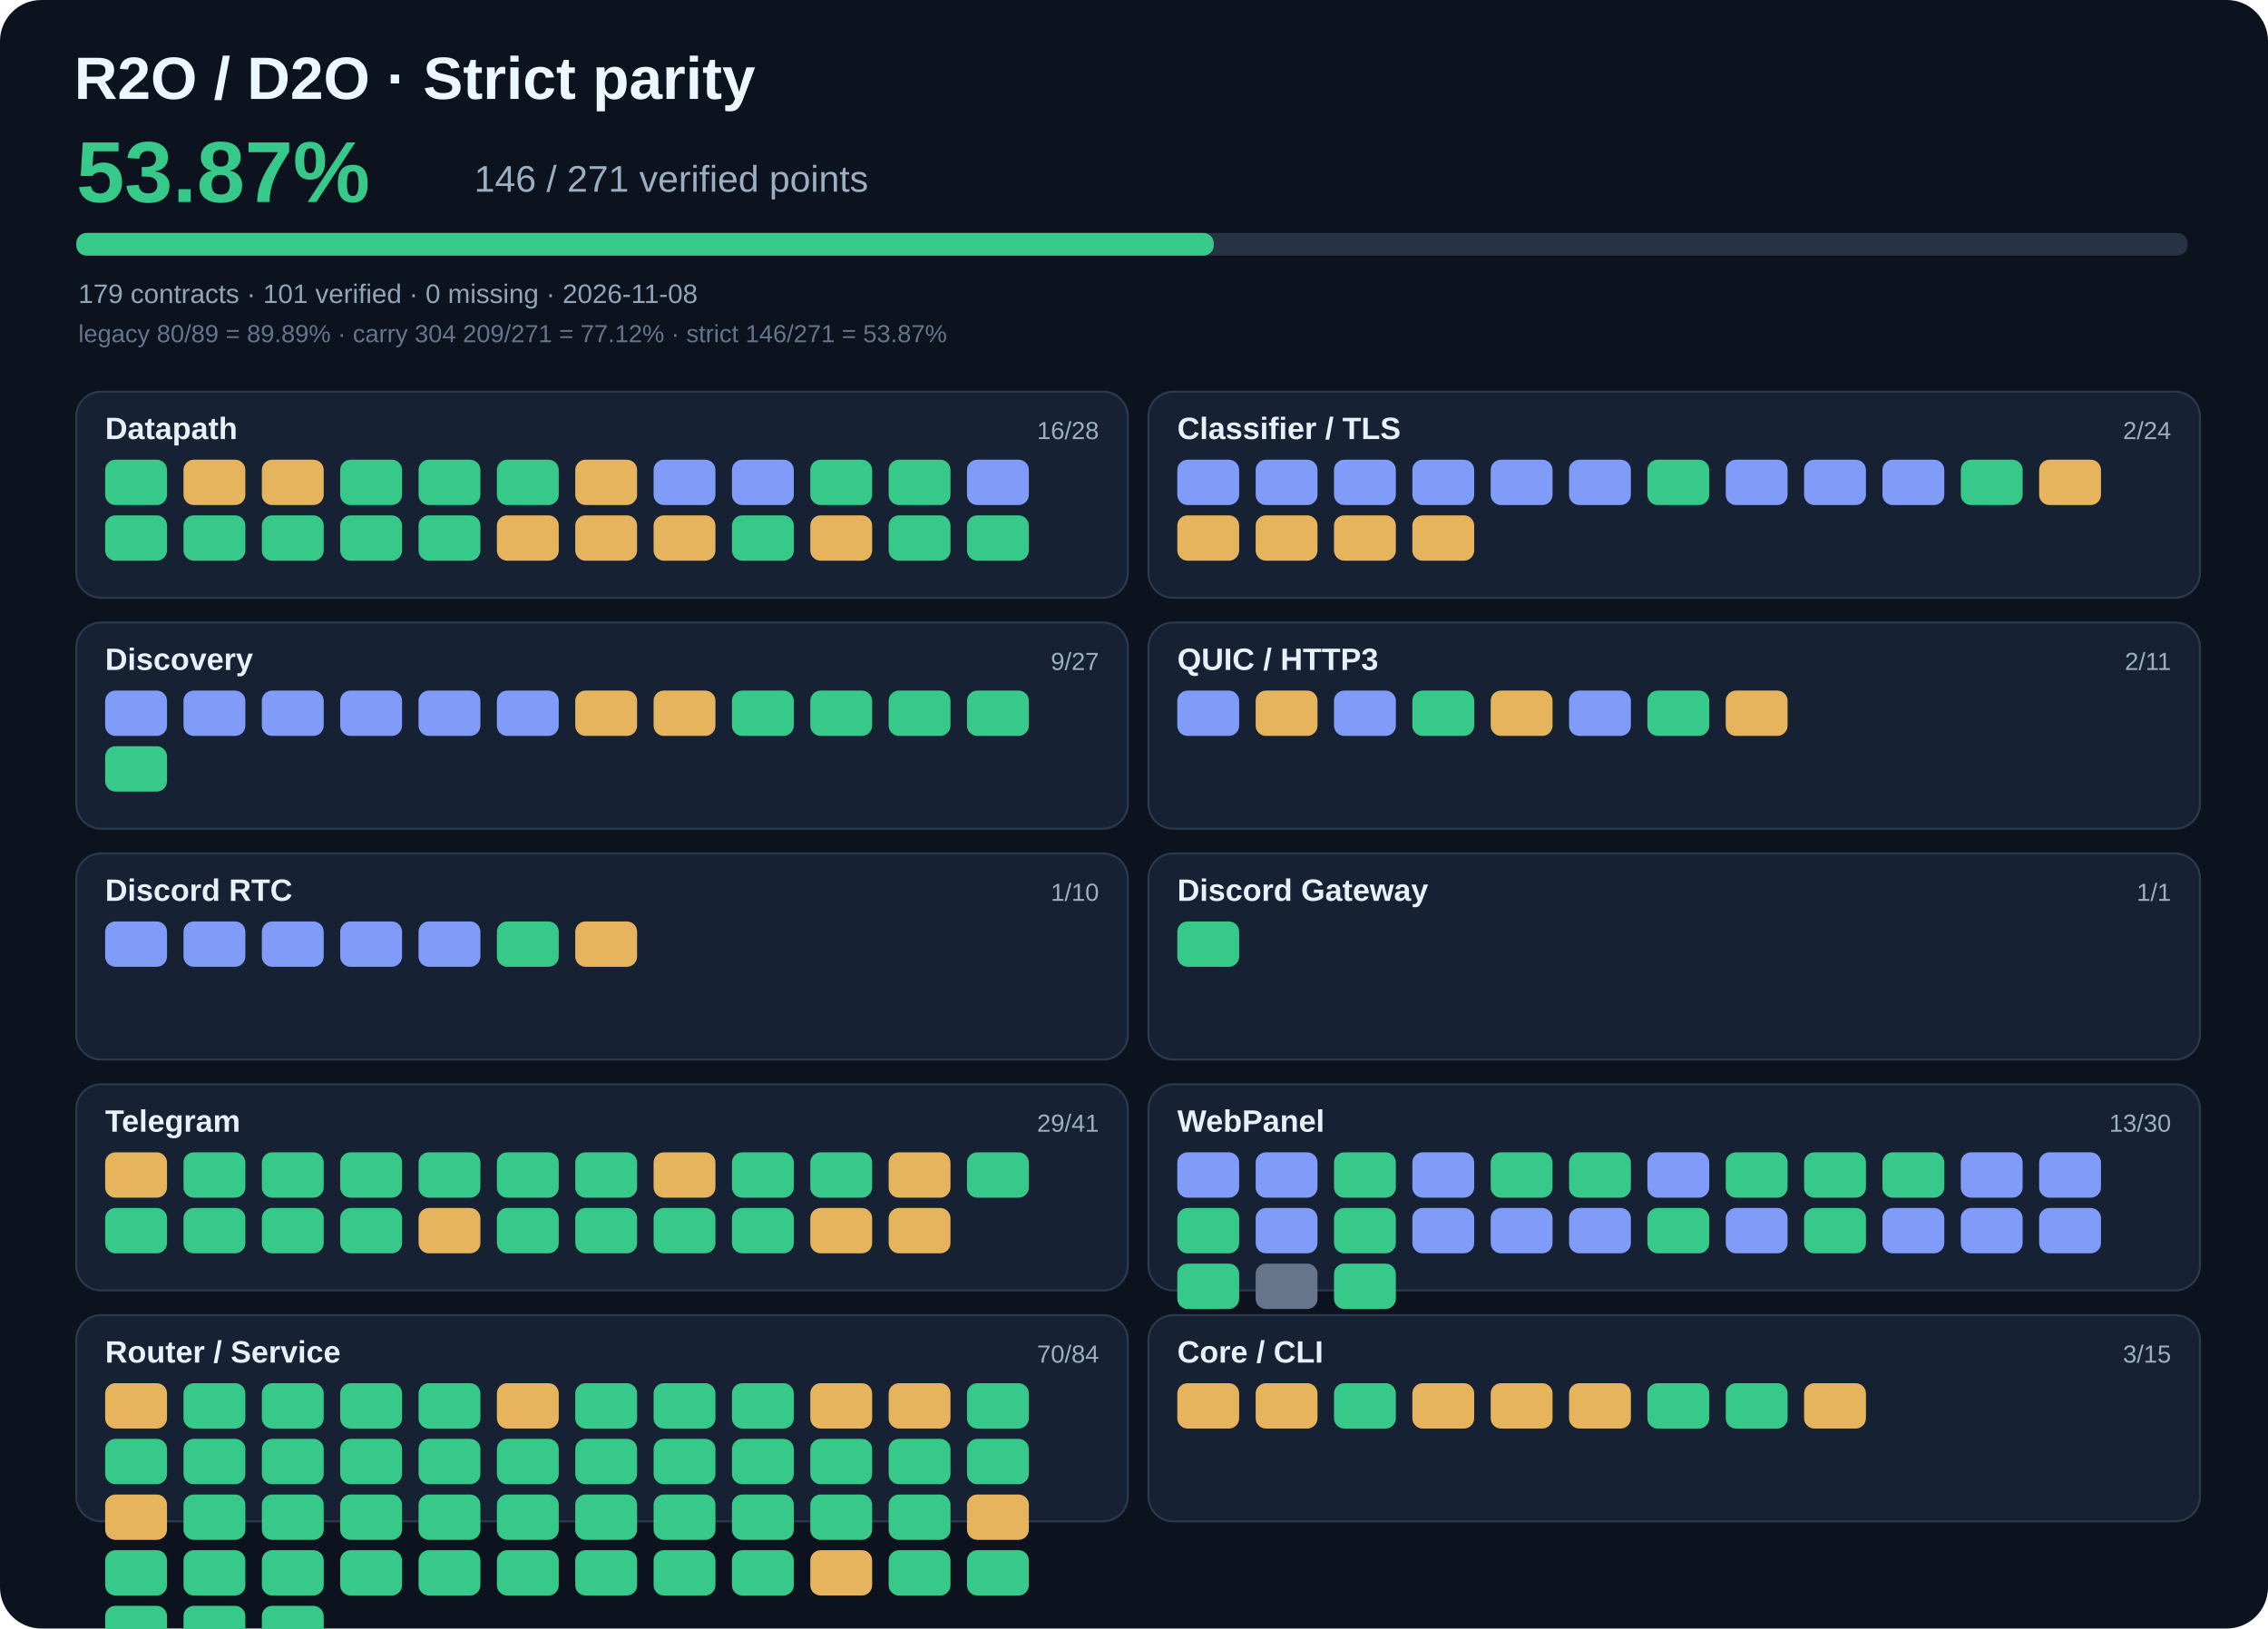
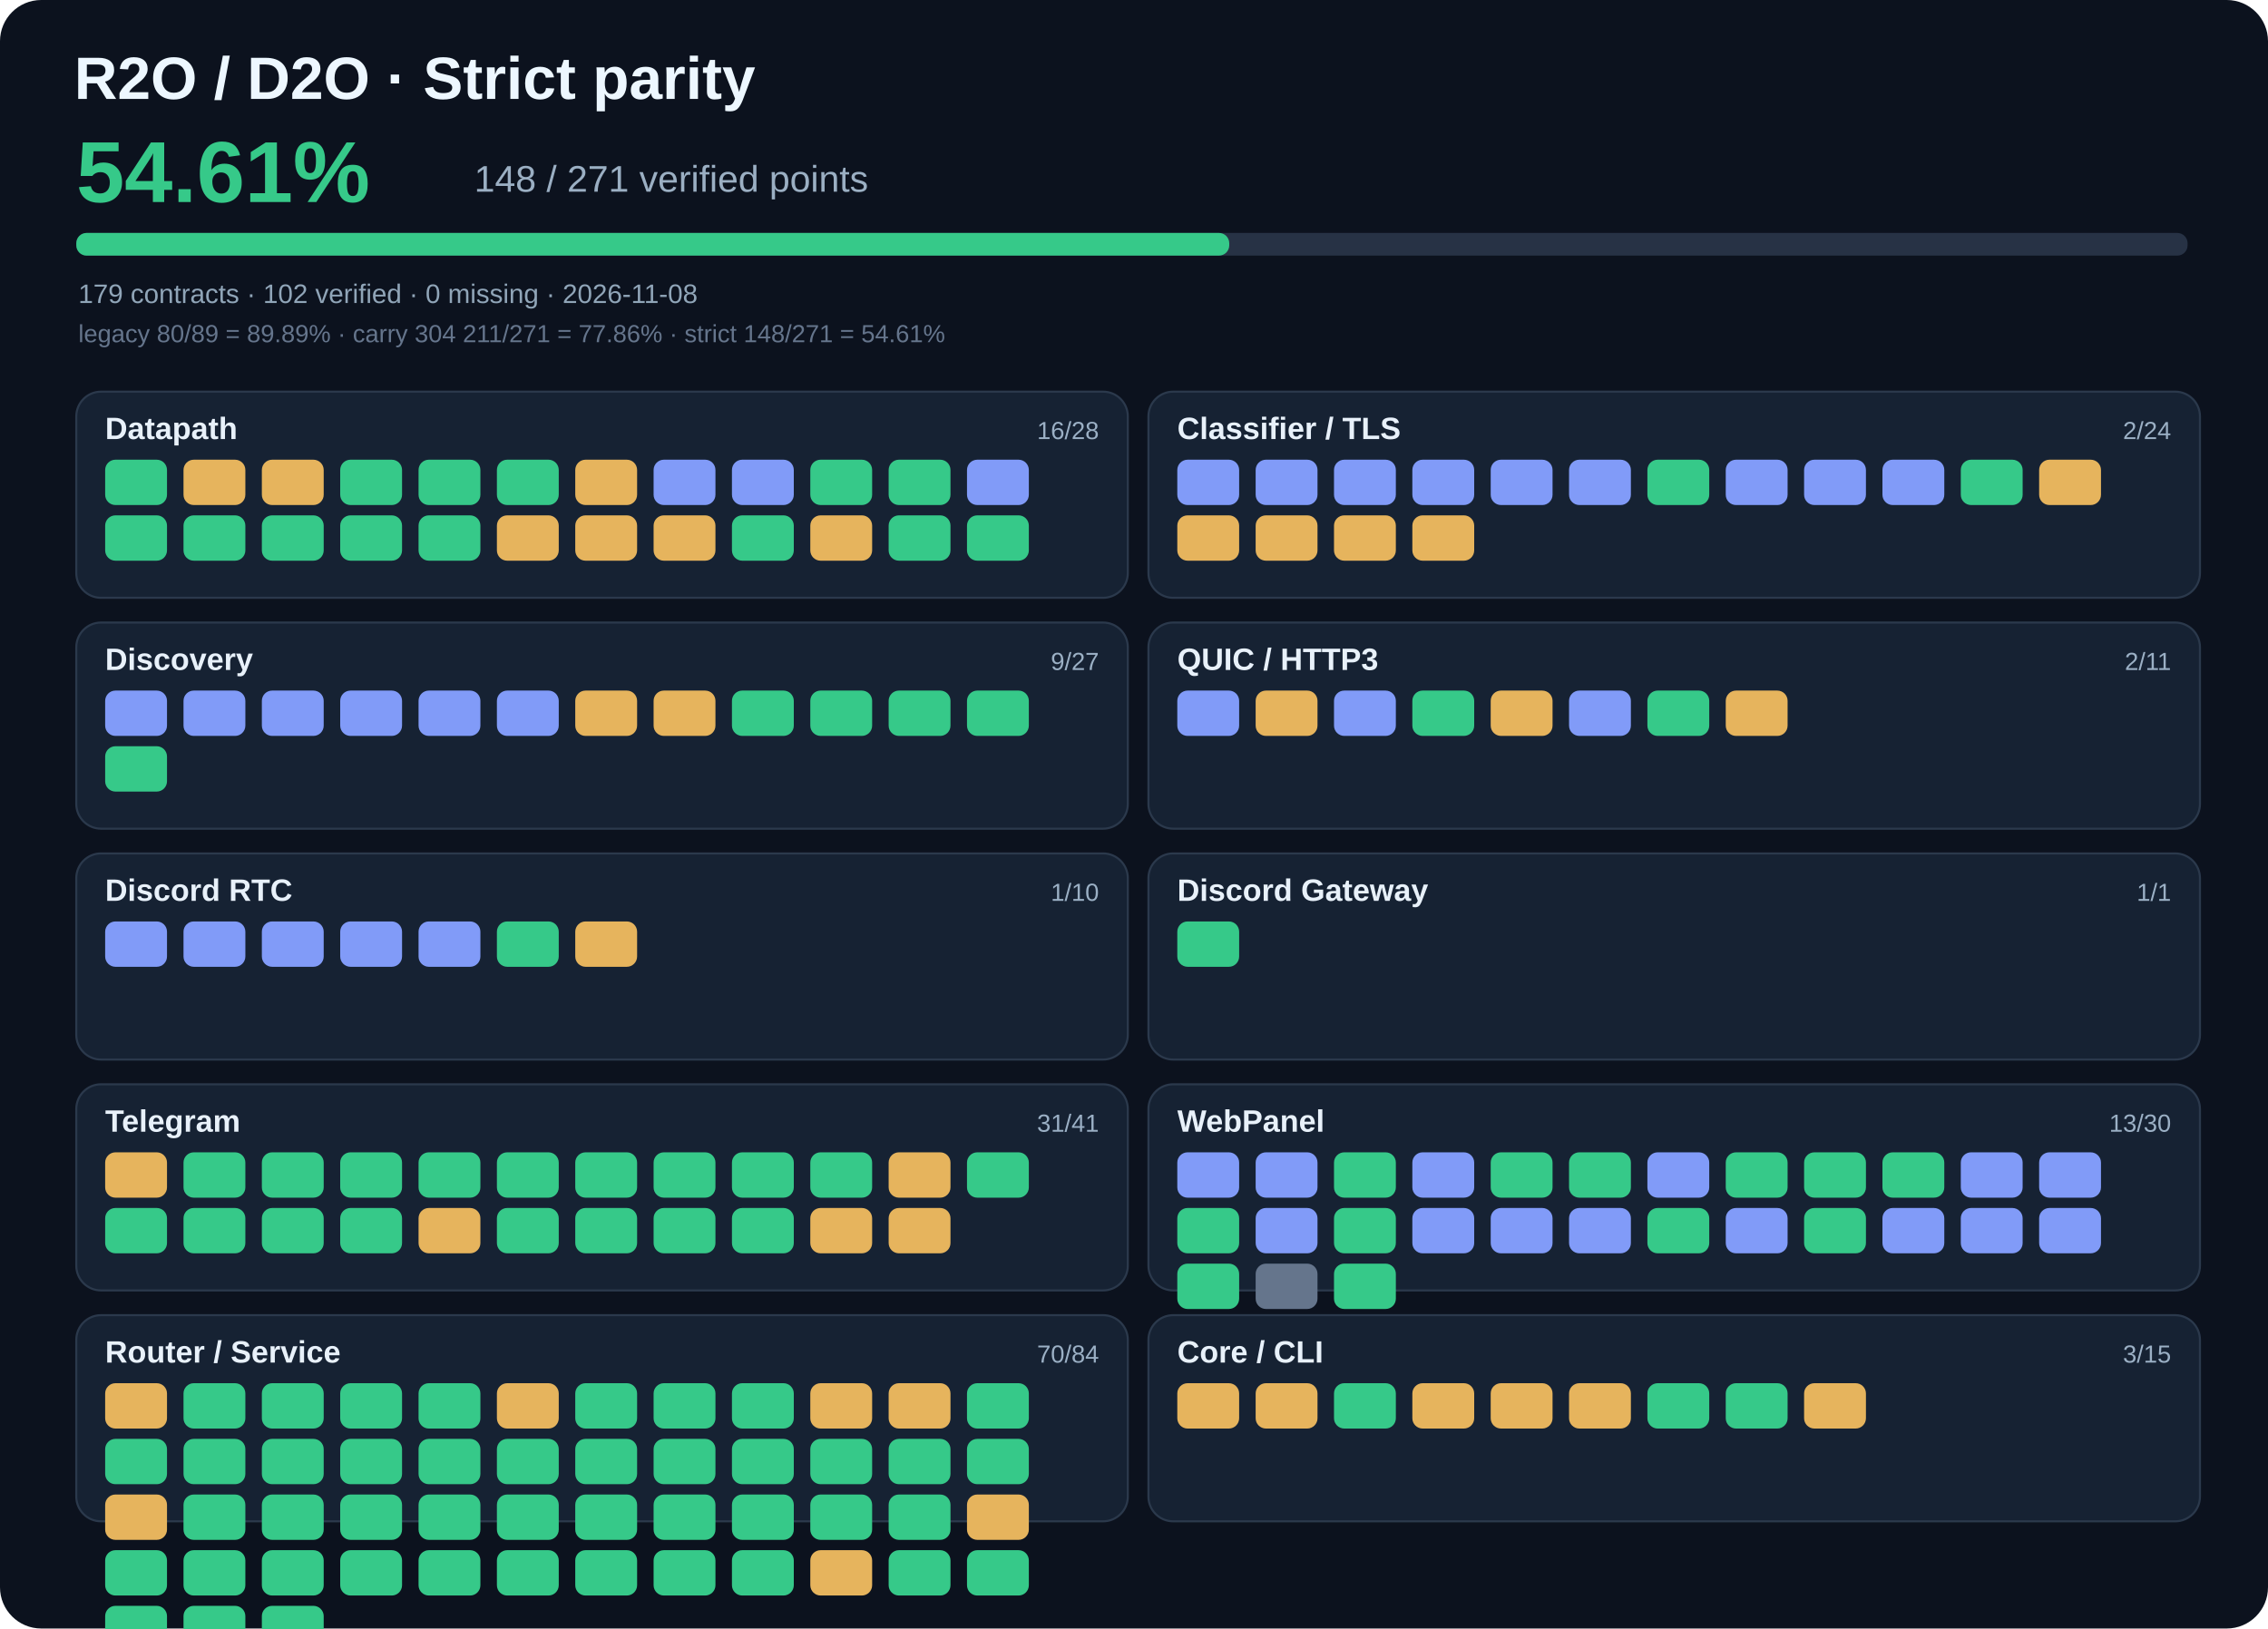
- <svg xmlns="http://www.w3.org/2000/svg" viewBox="0 0 1100 790" width="1100" height="790" role="img" aria-label="R2O strict parity 53.87%">
+ <svg xmlns="http://www.w3.org/2000/svg" viewBox="0 0 1100 790" width="1100" height="790" role="img" aria-label="R2O strict parity 54.61%">
  <rect width="1100" height="790" rx="20" fill="#0c121e" />
  <text x="36" y="48" fill="#edf7ff" font-family="Arial,sans-serif" font-size="29" font-weight="700">R2O / D2O · Strict parity</text>
-   <text x="37" y="98" fill="#36c989" font-family="Arial,sans-serif" font-size="42" font-weight="700">53.87%</text>
-   <text x="230" y="93" fill="#9bafc3" font-family="Arial,sans-serif" font-size="18">146 / 271 verified points</text>
+   <text x="37" y="98" fill="#36c989" font-family="Arial,sans-serif" font-size="42" font-weight="700">54.61%</text>
+   <text x="230" y="93" fill="#9bafc3" font-family="Arial,sans-serif" font-size="18">148 / 271 verified points</text>
  <rect x="37" y="113" width="1024" height="11" rx="5" fill="#273245" />
-   <rect x="37" y="113" width="551.7" height="11" rx="5" fill="#36c989" />
-   <text x="38" y="147" fill="#90a5b8" font-family="Arial,sans-serif" font-size="13">179 contracts · 101 verified · 0 missing · 2026-11-08</text>
-   <text x="38" y="166" fill="#65758c" font-family="Arial,sans-serif" font-size="12">legacy 80/89 = 89.89% · carry 304 209/271 = 77.12% · strict 146/271 = 53.87%</text>
+   <rect x="37" y="113" width="559.2" height="11" rx="5" fill="#36c989" />
+   <text x="38" y="147" fill="#90a5b8" font-family="Arial,sans-serif" font-size="13">179 contracts · 102 verified · 0 missing · 2026-11-08</text>
+   <text x="38" y="166" fill="#65758c" font-family="Arial,sans-serif" font-size="12">legacy 80/89 = 89.89% · carry 304 211/271 = 77.86% · strict 148/271 = 54.61%</text>
  <rect x="37" y="190" width="510" height="100" rx="12" fill="#162233" stroke="#2b394c" />
  <text x="51" y="213" fill="#e8f1fa" font-family="Arial,sans-serif" font-size="15" font-weight="700">Datapath</text>
  <text x="533" y="213" text-anchor="end" fill="#9bb0c5" font-family="Arial,sans-serif" font-size="12">16/28</text>
  <rect x="51" y="223" width="30" height="22" rx="5" fill="#36c989" />
  <rect x="89" y="223" width="30" height="22" rx="5" fill="#e6b45d" />
  <rect x="127" y="223" width="30" height="22" rx="5" fill="#e6b45d" />
  <rect x="165" y="223" width="30" height="22" rx="5" fill="#36c989" />
  <rect x="203" y="223" width="30" height="22" rx="5" fill="#36c989" />
  <rect x="241" y="223" width="30" height="22" rx="5" fill="#36c989" />
  <rect x="279" y="223" width="30" height="22" rx="5" fill="#e6b45d" />
  <rect x="317" y="223" width="30" height="22" rx="5" fill="#819bf8" />
  <rect x="355" y="223" width="30" height="22" rx="5" fill="#819bf8" />
  <rect x="393" y="223" width="30" height="22" rx="5" fill="#36c989" />
  <rect x="431" y="223" width="30" height="22" rx="5" fill="#36c989" />
  <rect x="469" y="223" width="30" height="22" rx="5" fill="#819bf8" />
  <rect x="51" y="250" width="30" height="22" rx="5" fill="#36c989" />
  <rect x="89" y="250" width="30" height="22" rx="5" fill="#36c989" />
  <rect x="127" y="250" width="30" height="22" rx="5" fill="#36c989" />
  <rect x="165" y="250" width="30" height="22" rx="5" fill="#36c989" />
  <rect x="203" y="250" width="30" height="22" rx="5" fill="#36c989" />
  <rect x="241" y="250" width="30" height="22" rx="5" fill="#e6b45d" />
  <rect x="279" y="250" width="30" height="22" rx="5" fill="#e6b45d" />
  <rect x="317" y="250" width="30" height="22" rx="5" fill="#e6b45d" />
  <rect x="355" y="250" width="30" height="22" rx="5" fill="#36c989" />
  <rect x="393" y="250" width="30" height="22" rx="5" fill="#e6b45d" />
  <rect x="431" y="250" width="30" height="22" rx="5" fill="#36c989" />
  <rect x="469" y="250" width="30" height="22" rx="5" fill="#36c989" />
  <rect x="557" y="190" width="510" height="100" rx="12" fill="#162233" stroke="#2b394c" />
  <text x="571" y="213" fill="#e8f1fa" font-family="Arial,sans-serif" font-size="15" font-weight="700">Classifier / TLS</text>
  <text x="1053" y="213" text-anchor="end" fill="#9bb0c5" font-family="Arial,sans-serif" font-size="12">2/24</text>
  <rect x="571" y="223" width="30" height="22" rx="5" fill="#819bf8" />
  <rect x="609" y="223" width="30" height="22" rx="5" fill="#819bf8" />
  <rect x="647" y="223" width="30" height="22" rx="5" fill="#819bf8" />
  <rect x="685" y="223" width="30" height="22" rx="5" fill="#819bf8" />
  <rect x="723" y="223" width="30" height="22" rx="5" fill="#819bf8" />
  <rect x="761" y="223" width="30" height="22" rx="5" fill="#819bf8" />
  <rect x="799" y="223" width="30" height="22" rx="5" fill="#36c989" />
  <rect x="837" y="223" width="30" height="22" rx="5" fill="#819bf8" />
  <rect x="875" y="223" width="30" height="22" rx="5" fill="#819bf8" />
  <rect x="913" y="223" width="30" height="22" rx="5" fill="#819bf8" />
  <rect x="951" y="223" width="30" height="22" rx="5" fill="#36c989" />
  <rect x="989" y="223" width="30" height="22" rx="5" fill="#e6b45d" />
  <rect x="571" y="250" width="30" height="22" rx="5" fill="#e6b45d" />
  <rect x="609" y="250" width="30" height="22" rx="5" fill="#e6b45d" />
  <rect x="647" y="250" width="30" height="22" rx="5" fill="#e6b45d" />
  <rect x="685" y="250" width="30" height="22" rx="5" fill="#e6b45d" />
  <rect x="37" y="302" width="510" height="100" rx="12" fill="#162233" stroke="#2b394c" />
  <text x="51" y="325" fill="#e8f1fa" font-family="Arial,sans-serif" font-size="15" font-weight="700">Discovery</text>
  <text x="533" y="325" text-anchor="end" fill="#9bb0c5" font-family="Arial,sans-serif" font-size="12">9/27</text>
  <rect x="51" y="335" width="30" height="22" rx="5" fill="#819bf8" />
  <rect x="89" y="335" width="30" height="22" rx="5" fill="#819bf8" />
  <rect x="127" y="335" width="30" height="22" rx="5" fill="#819bf8" />
  <rect x="165" y="335" width="30" height="22" rx="5" fill="#819bf8" />
  <rect x="203" y="335" width="30" height="22" rx="5" fill="#819bf8" />
  <rect x="241" y="335" width="30" height="22" rx="5" fill="#819bf8" />
  <rect x="279" y="335" width="30" height="22" rx="5" fill="#e6b45d" />
  <rect x="317" y="335" width="30" height="22" rx="5" fill="#e6b45d" />
  <rect x="355" y="335" width="30" height="22" rx="5" fill="#36c989" />
  <rect x="393" y="335" width="30" height="22" rx="5" fill="#36c989" />
  <rect x="431" y="335" width="30" height="22" rx="5" fill="#36c989" />
  <rect x="469" y="335" width="30" height="22" rx="5" fill="#36c989" />
  <rect x="51" y="362" width="30" height="22" rx="5" fill="#36c989" />
  <rect x="557" y="302" width="510" height="100" rx="12" fill="#162233" stroke="#2b394c" />
  <text x="571" y="325" fill="#e8f1fa" font-family="Arial,sans-serif" font-size="15" font-weight="700">QUIC / HTTP3</text>
  <text x="1053" y="325" text-anchor="end" fill="#9bb0c5" font-family="Arial,sans-serif" font-size="12">2/11</text>
  <rect x="571" y="335" width="30" height="22" rx="5" fill="#819bf8" />
  <rect x="609" y="335" width="30" height="22" rx="5" fill="#e6b45d" />
  <rect x="647" y="335" width="30" height="22" rx="5" fill="#819bf8" />
  <rect x="685" y="335" width="30" height="22" rx="5" fill="#36c989" />
  <rect x="723" y="335" width="30" height="22" rx="5" fill="#e6b45d" />
  <rect x="761" y="335" width="30" height="22" rx="5" fill="#819bf8" />
  <rect x="799" y="335" width="30" height="22" rx="5" fill="#36c989" />
  <rect x="837" y="335" width="30" height="22" rx="5" fill="#e6b45d" />
  <rect x="37" y="414" width="510" height="100" rx="12" fill="#162233" stroke="#2b394c" />
  <text x="51" y="437" fill="#e8f1fa" font-family="Arial,sans-serif" font-size="15" font-weight="700">Discord RTC</text>
  <text x="533" y="437" text-anchor="end" fill="#9bb0c5" font-family="Arial,sans-serif" font-size="12">1/10</text>
  <rect x="51" y="447" width="30" height="22" rx="5" fill="#819bf8" />
  <rect x="89" y="447" width="30" height="22" rx="5" fill="#819bf8" />
  <rect x="127" y="447" width="30" height="22" rx="5" fill="#819bf8" />
  <rect x="165" y="447" width="30" height="22" rx="5" fill="#819bf8" />
  <rect x="203" y="447" width="30" height="22" rx="5" fill="#819bf8" />
  <rect x="241" y="447" width="30" height="22" rx="5" fill="#36c989" />
  <rect x="279" y="447" width="30" height="22" rx="5" fill="#e6b45d" />
  <rect x="557" y="414" width="510" height="100" rx="12" fill="#162233" stroke="#2b394c" />
  <text x="571" y="437" fill="#e8f1fa" font-family="Arial,sans-serif" font-size="15" font-weight="700">Discord Gateway</text>
  <text x="1053" y="437" text-anchor="end" fill="#9bb0c5" font-family="Arial,sans-serif" font-size="12">1/1</text>
  <rect x="571" y="447" width="30" height="22" rx="5" fill="#36c989" />
  <rect x="37" y="526" width="510" height="100" rx="12" fill="#162233" stroke="#2b394c" />
  <text x="51" y="549" fill="#e8f1fa" font-family="Arial,sans-serif" font-size="15" font-weight="700">Telegram</text>
-   <text x="533" y="549" text-anchor="end" fill="#9bb0c5" font-family="Arial,sans-serif" font-size="12">29/41</text>
+   <text x="533" y="549" text-anchor="end" fill="#9bb0c5" font-family="Arial,sans-serif" font-size="12">31/41</text>
  <rect x="51" y="559" width="30" height="22" rx="5" fill="#e6b45d" />
  <rect x="89" y="559" width="30" height="22" rx="5" fill="#36c989" />
  <rect x="127" y="559" width="30" height="22" rx="5" fill="#36c989" />
  <rect x="165" y="559" width="30" height="22" rx="5" fill="#36c989" />
  <rect x="203" y="559" width="30" height="22" rx="5" fill="#36c989" />
  <rect x="241" y="559" width="30" height="22" rx="5" fill="#36c989" />
  <rect x="279" y="559" width="30" height="22" rx="5" fill="#36c989" />
-   <rect x="317" y="559" width="30" height="22" rx="5" fill="#e6b45d" />
+   <rect x="317" y="559" width="30" height="22" rx="5" fill="#36c989" />
  <rect x="355" y="559" width="30" height="22" rx="5" fill="#36c989" />
  <rect x="393" y="559" width="30" height="22" rx="5" fill="#36c989" />
  <rect x="431" y="559" width="30" height="22" rx="5" fill="#e6b45d" />
  <rect x="469" y="559" width="30" height="22" rx="5" fill="#36c989" />
  <rect x="51" y="586" width="30" height="22" rx="5" fill="#36c989" />
  <rect x="89" y="586" width="30" height="22" rx="5" fill="#36c989" />
  <rect x="127" y="586" width="30" height="22" rx="5" fill="#36c989" />
  <rect x="165" y="586" width="30" height="22" rx="5" fill="#36c989" />
  <rect x="203" y="586" width="30" height="22" rx="5" fill="#e6b45d" />
  <rect x="241" y="586" width="30" height="22" rx="5" fill="#36c989" />
  <rect x="279" y="586" width="30" height="22" rx="5" fill="#36c989" />
  <rect x="317" y="586" width="30" height="22" rx="5" fill="#36c989" />
  <rect x="355" y="586" width="30" height="22" rx="5" fill="#36c989" />
  <rect x="393" y="586" width="30" height="22" rx="5" fill="#e6b45d" />
  <rect x="431" y="586" width="30" height="22" rx="5" fill="#e6b45d" />
  <rect x="557" y="526" width="510" height="100" rx="12" fill="#162233" stroke="#2b394c" />
  <text x="571" y="549" fill="#e8f1fa" font-family="Arial,sans-serif" font-size="15" font-weight="700">WebPanel</text>
  <text x="1053" y="549" text-anchor="end" fill="#9bb0c5" font-family="Arial,sans-serif" font-size="12">13/30</text>
  <rect x="571" y="559" width="30" height="22" rx="5" fill="#819bf8" />
  <rect x="609" y="559" width="30" height="22" rx="5" fill="#819bf8" />
  <rect x="647" y="559" width="30" height="22" rx="5" fill="#36c989" />
  <rect x="685" y="559" width="30" height="22" rx="5" fill="#819bf8" />
  <rect x="723" y="559" width="30" height="22" rx="5" fill="#36c989" />
  <rect x="761" y="559" width="30" height="22" rx="5" fill="#36c989" />
  <rect x="799" y="559" width="30" height="22" rx="5" fill="#819bf8" />
  <rect x="837" y="559" width="30" height="22" rx="5" fill="#36c989" />
  <rect x="875" y="559" width="30" height="22" rx="5" fill="#36c989" />
  <rect x="913" y="559" width="30" height="22" rx="5" fill="#36c989" />
  <rect x="951" y="559" width="30" height="22" rx="5" fill="#819bf8" />
  <rect x="989" y="559" width="30" height="22" rx="5" fill="#819bf8" />
  <rect x="571" y="586" width="30" height="22" rx="5" fill="#36c989" />
  <rect x="609" y="586" width="30" height="22" rx="5" fill="#819bf8" />
  <rect x="647" y="586" width="30" height="22" rx="5" fill="#36c989" />
  <rect x="685" y="586" width="30" height="22" rx="5" fill="#819bf8" />
  <rect x="723" y="586" width="30" height="22" rx="5" fill="#819bf8" />
  <rect x="761" y="586" width="30" height="22" rx="5" fill="#819bf8" />
  <rect x="799" y="586" width="30" height="22" rx="5" fill="#36c989" />
  <rect x="837" y="586" width="30" height="22" rx="5" fill="#819bf8" />
  <rect x="875" y="586" width="30" height="22" rx="5" fill="#36c989" />
  <rect x="913" y="586" width="30" height="22" rx="5" fill="#819bf8" />
  <rect x="951" y="586" width="30" height="22" rx="5" fill="#819bf8" />
  <rect x="989" y="586" width="30" height="22" rx="5" fill="#819bf8" />
  <rect x="571" y="613" width="30" height="22" rx="5" fill="#36c989" />
  <rect x="609" y="613" width="30" height="22" rx="5" fill="#65758c" />
  <rect x="647" y="613" width="30" height="22" rx="5" fill="#36c989" />
  <rect x="37" y="638" width="510" height="100" rx="12" fill="#162233" stroke="#2b394c" />
  <text x="51" y="661" fill="#e8f1fa" font-family="Arial,sans-serif" font-size="15" font-weight="700">Router / Service</text>
  <text x="533" y="661" text-anchor="end" fill="#9bb0c5" font-family="Arial,sans-serif" font-size="12">70/84</text>
  <rect x="51" y="671" width="30" height="22" rx="5" fill="#e6b45d" />
  <rect x="89" y="671" width="30" height="22" rx="5" fill="#36c989" />
  <rect x="127" y="671" width="30" height="22" rx="5" fill="#36c989" />
  <rect x="165" y="671" width="30" height="22" rx="5" fill="#36c989" />
  <rect x="203" y="671" width="30" height="22" rx="5" fill="#36c989" />
  <rect x="241" y="671" width="30" height="22" rx="5" fill="#e6b45d" />
  <rect x="279" y="671" width="30" height="22" rx="5" fill="#36c989" />
  <rect x="317" y="671" width="30" height="22" rx="5" fill="#36c989" />
  <rect x="355" y="671" width="30" height="22" rx="5" fill="#36c989" />
  <rect x="393" y="671" width="30" height="22" rx="5" fill="#e6b45d" />
  <rect x="431" y="671" width="30" height="22" rx="5" fill="#e6b45d" />
  <rect x="469" y="671" width="30" height="22" rx="5" fill="#36c989" />
  <rect x="51" y="698" width="30" height="22" rx="5" fill="#36c989" />
  <rect x="89" y="698" width="30" height="22" rx="5" fill="#36c989" />
  <rect x="127" y="698" width="30" height="22" rx="5" fill="#36c989" />
  <rect x="165" y="698" width="30" height="22" rx="5" fill="#36c989" />
  <rect x="203" y="698" width="30" height="22" rx="5" fill="#36c989" />
  <rect x="241" y="698" width="30" height="22" rx="5" fill="#36c989" />
  <rect x="279" y="698" width="30" height="22" rx="5" fill="#36c989" />
  <rect x="317" y="698" width="30" height="22" rx="5" fill="#36c989" />
  <rect x="355" y="698" width="30" height="22" rx="5" fill="#36c989" />
  <rect x="393" y="698" width="30" height="22" rx="5" fill="#36c989" />
  <rect x="431" y="698" width="30" height="22" rx="5" fill="#36c989" />
  <rect x="469" y="698" width="30" height="22" rx="5" fill="#36c989" />
  <rect x="51" y="725" width="30" height="22" rx="5" fill="#e6b45d" />
  <rect x="89" y="725" width="30" height="22" rx="5" fill="#36c989" />
  <rect x="127" y="725" width="30" height="22" rx="5" fill="#36c989" />
  <rect x="165" y="725" width="30" height="22" rx="5" fill="#36c989" />
  <rect x="203" y="725" width="30" height="22" rx="5" fill="#36c989" />
  <rect x="241" y="725" width="30" height="22" rx="5" fill="#36c989" />
  <rect x="279" y="725" width="30" height="22" rx="5" fill="#36c989" />
  <rect x="317" y="725" width="30" height="22" rx="5" fill="#36c989" />
  <rect x="355" y="725" width="30" height="22" rx="5" fill="#36c989" />
  <rect x="393" y="725" width="30" height="22" rx="5" fill="#36c989" />
  <rect x="431" y="725" width="30" height="22" rx="5" fill="#36c989" />
  <rect x="469" y="725" width="30" height="22" rx="5" fill="#e6b45d" />
  <rect x="51" y="752" width="30" height="22" rx="5" fill="#36c989" />
  <rect x="89" y="752" width="30" height="22" rx="5" fill="#36c989" />
  <rect x="127" y="752" width="30" height="22" rx="5" fill="#36c989" />
  <rect x="165" y="752" width="30" height="22" rx="5" fill="#36c989" />
  <rect x="203" y="752" width="30" height="22" rx="5" fill="#36c989" />
  <rect x="241" y="752" width="30" height="22" rx="5" fill="#36c989" />
  <rect x="279" y="752" width="30" height="22" rx="5" fill="#36c989" />
  <rect x="317" y="752" width="30" height="22" rx="5" fill="#36c989" />
  <rect x="355" y="752" width="30" height="22" rx="5" fill="#36c989" />
  <rect x="393" y="752" width="30" height="22" rx="5" fill="#e6b45d" />
  <rect x="431" y="752" width="30" height="22" rx="5" fill="#36c989" />
  <rect x="469" y="752" width="30" height="22" rx="5" fill="#36c989" />
  <rect x="51" y="779" width="30" height="22" rx="5" fill="#36c989" />
  <rect x="89" y="779" width="30" height="22" rx="5" fill="#36c989" />
  <rect x="127" y="779" width="30" height="22" rx="5" fill="#36c989" />
  <rect x="557" y="638" width="510" height="100" rx="12" fill="#162233" stroke="#2b394c" />
  <text x="571" y="661" fill="#e8f1fa" font-family="Arial,sans-serif" font-size="15" font-weight="700">Core / CLI</text>
  <text x="1053" y="661" text-anchor="end" fill="#9bb0c5" font-family="Arial,sans-serif" font-size="12">3/15</text>
  <rect x="571" y="671" width="30" height="22" rx="5" fill="#e6b45d" />
  <rect x="609" y="671" width="30" height="22" rx="5" fill="#e6b45d" />
  <rect x="647" y="671" width="30" height="22" rx="5" fill="#36c989" />
  <rect x="685" y="671" width="30" height="22" rx="5" fill="#e6b45d" />
  <rect x="723" y="671" width="30" height="22" rx="5" fill="#e6b45d" />
  <rect x="761" y="671" width="30" height="22" rx="5" fill="#e6b45d" />
  <rect x="799" y="671" width="30" height="22" rx="5" fill="#36c989" />
  <rect x="837" y="671" width="30" height="22" rx="5" fill="#36c989" />
  <rect x="875" y="671" width="30" height="22" rx="5" fill="#e6b45d" />
</svg>
